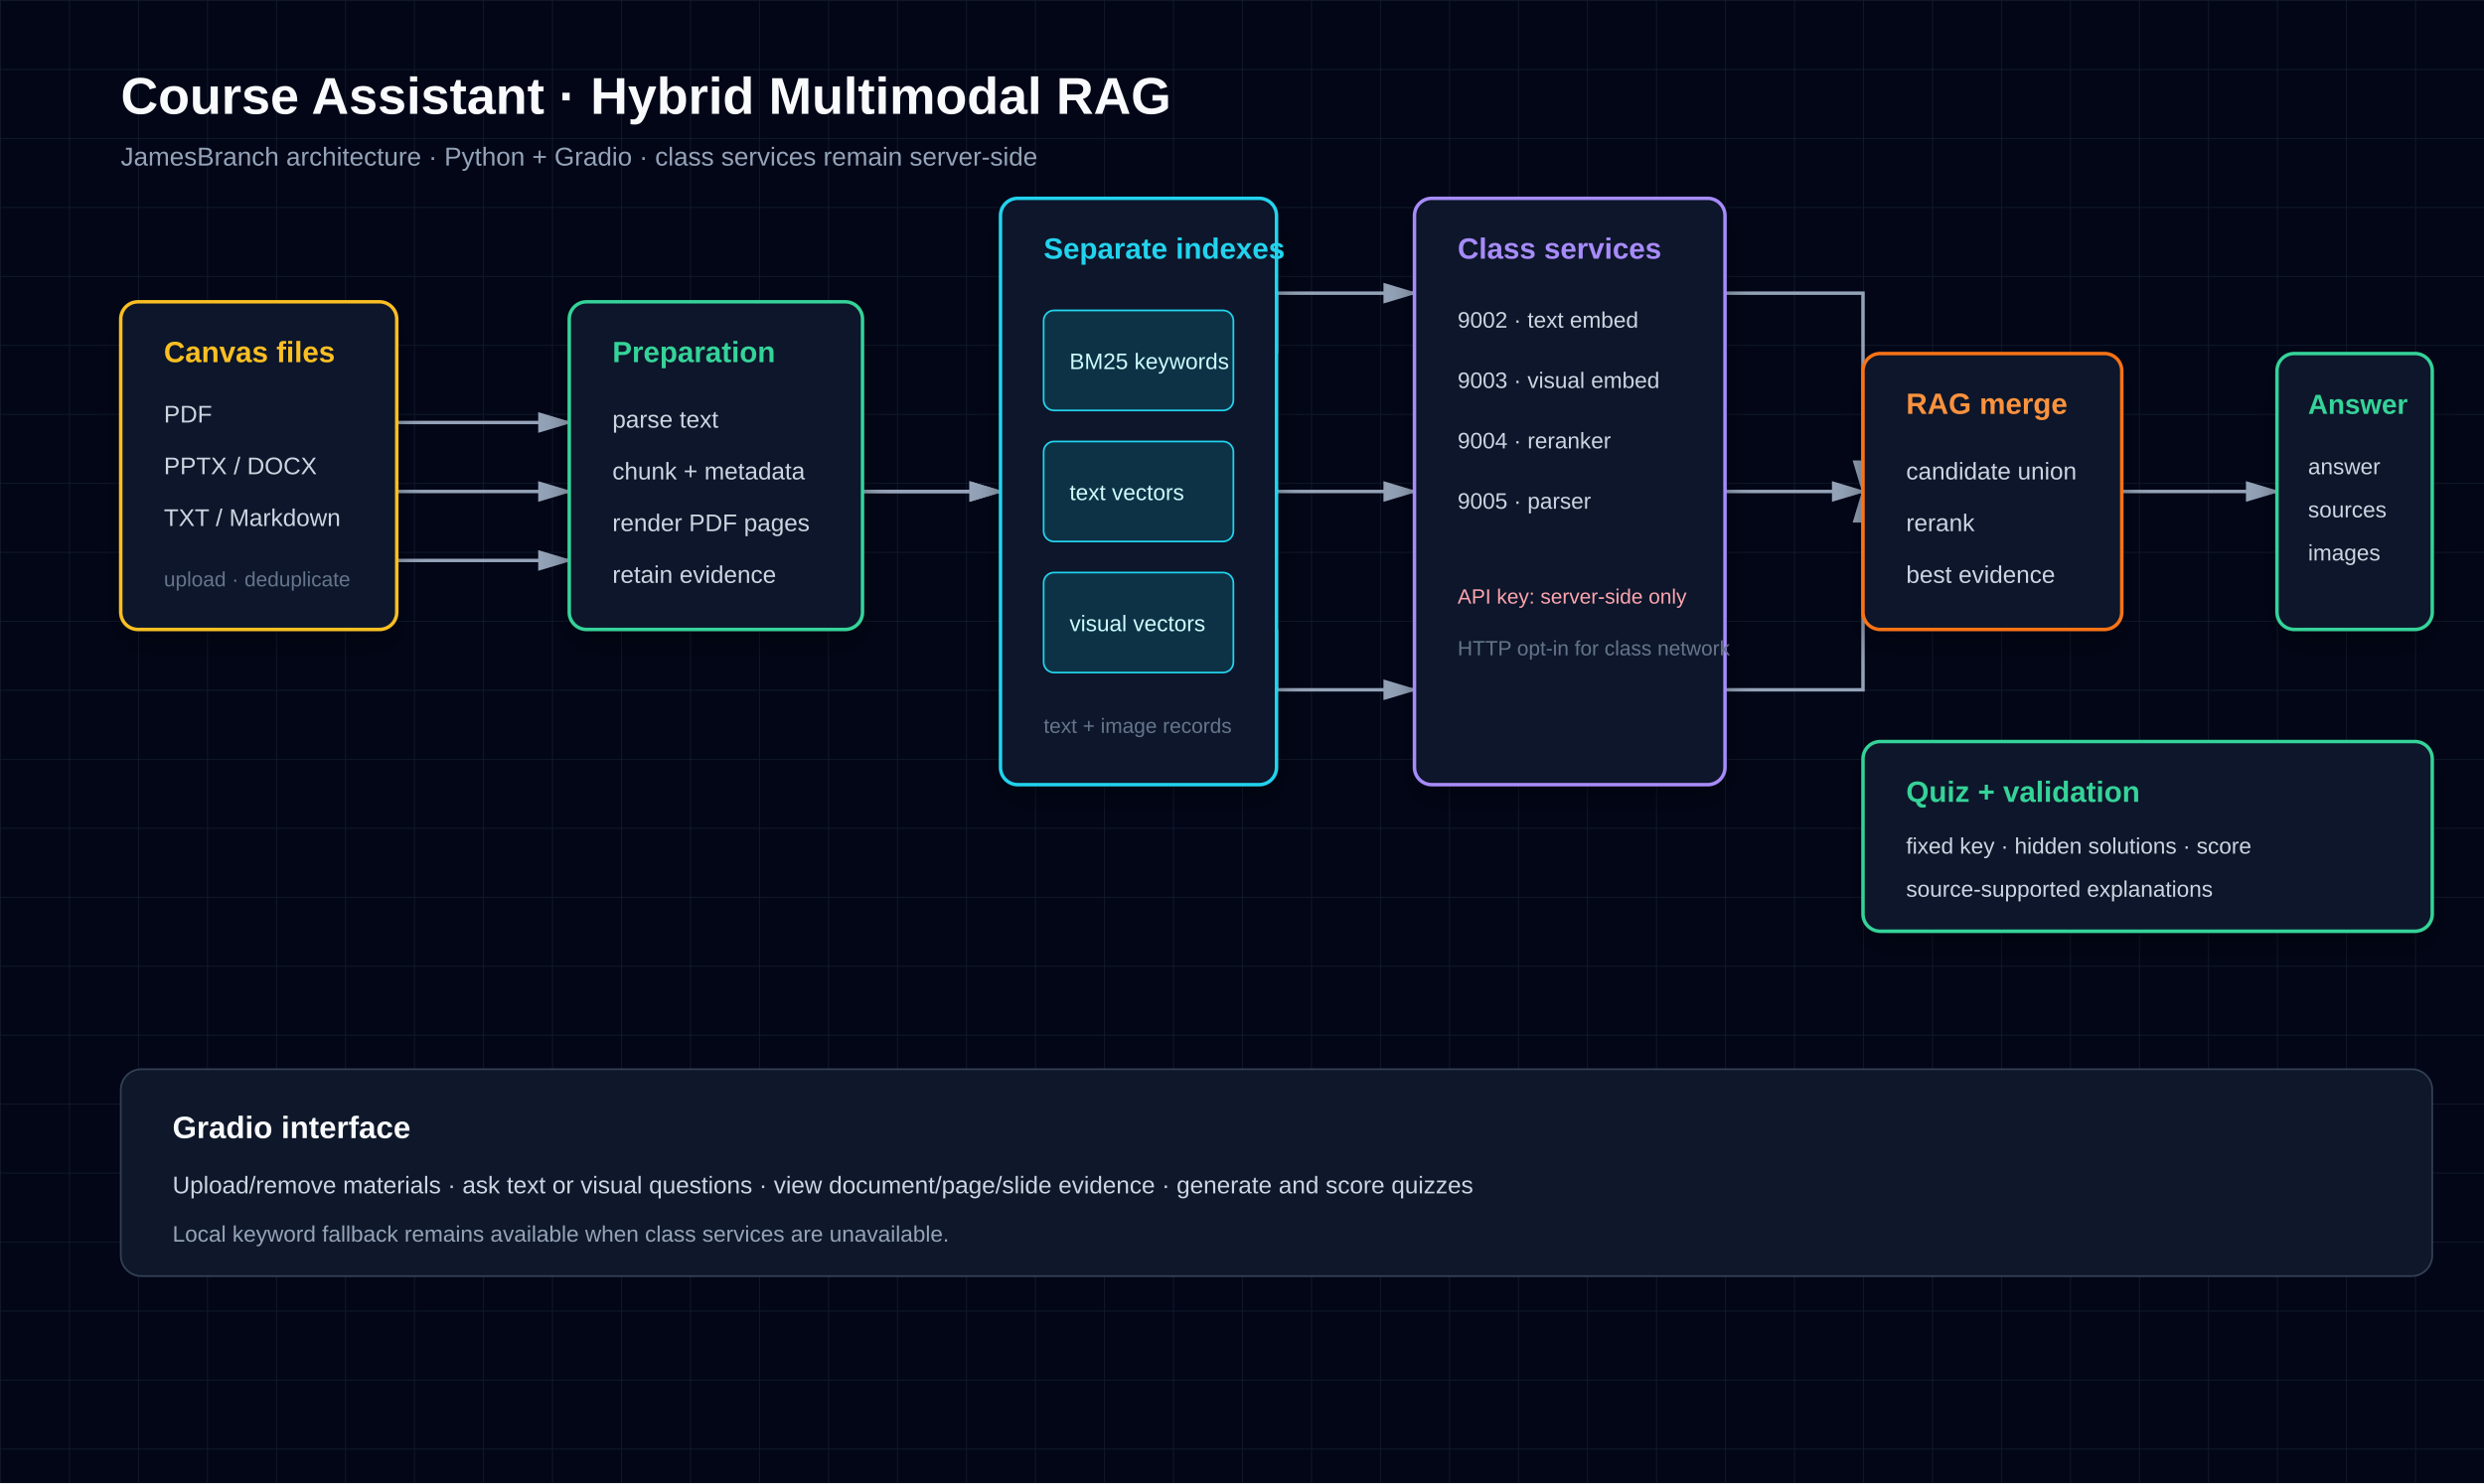
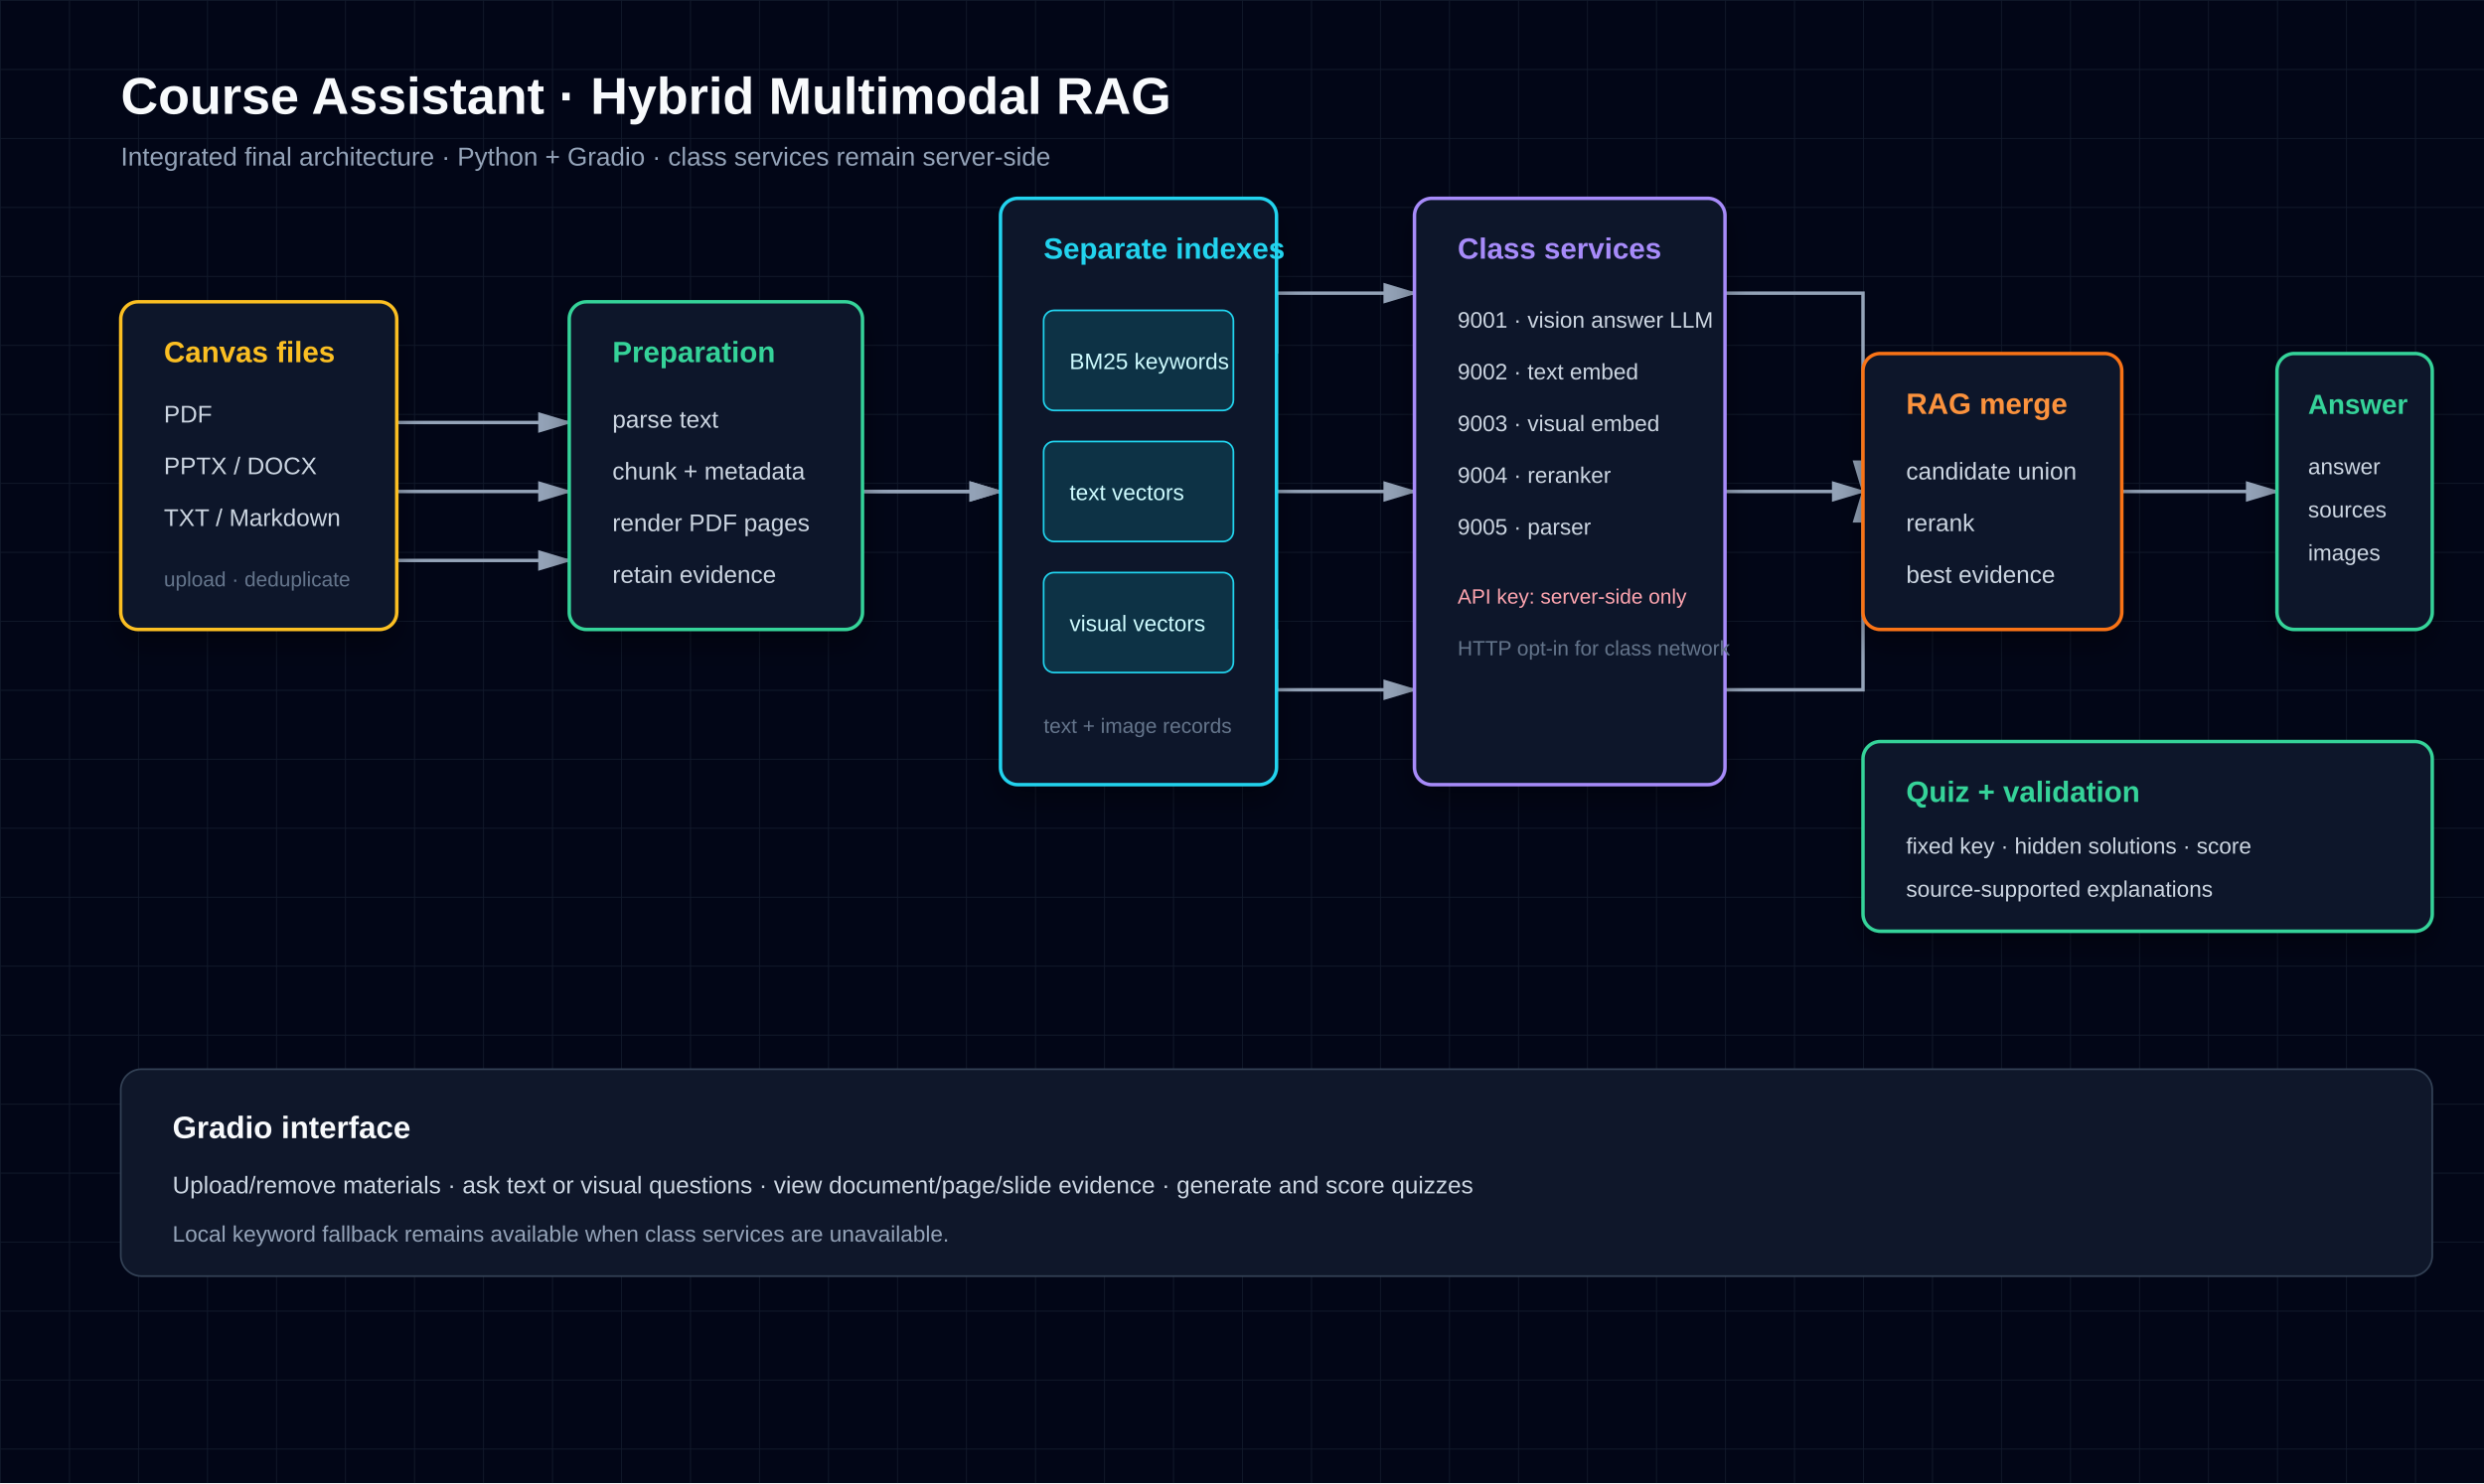
<svg xmlns="http://www.w3.org/2000/svg" width="1440" height="860" viewBox="0 0 1440 860" role="img" aria-labelledby="title desc">
  <defs>
    <pattern id="grid" width="40" height="40" patternUnits="userSpaceOnUse">
      <path d="M40 0H0V40" fill="none" stroke="#1e293b" stroke-width="1" />
    </pattern>
    <marker id="arrow" markerWidth="10" markerHeight="10" refX="9" refY="3" orient="auto">
      <path d="M0 0L10 3L0 6Z" fill="#94a3b8" />
    </marker>
    <filter id="shadow" x="-20%" y="-20%" width="140%" height="140%">
      <feDropShadow dx="0" dy="8" stdDeviation="8" flood-color="#000" flood-opacity=".35" />
    </filter>
  </defs>
  <rect width="1440" height="860" fill="#020617" />
  <rect width="1440" height="860" fill="url(#grid)" opacity=".55" />
  <text x="70" y="66" fill="#f8fafc" font-family="Arial, sans-serif" font-size="30" font-weight="700">Course Assistant · Hybrid Multimodal RAG</text>
-   <text x="70" y="96" fill="#94a3b8" font-family="Arial, sans-serif" font-size="15">JamesBranch architecture · Python + Gradio · class services remain server-side</text>
+   <text x="70" y="96" fill="#94a3b8" font-family="Arial, sans-serif" font-size="15">Integrated final architecture · Python + Gradio · class services remain server-side</text>
  <g stroke="#94a3b8" stroke-width="2" fill="none" marker-end="url(#arrow)">
    <path d="M230 245H330" />
    <path d="M230 285H330" />
    <path d="M230 325H330" />
    <path d="M500 285H580" />
    <path d="M500 285H580" />
    <path d="M740 205V170H820" />
    <path d="M740 285H820" />
    <path d="M740 365V400H820" />
    <path d="M1000 170H1080V285" />
    <path d="M1000 285H1080" />
    <path d="M1000 400H1080V285" />
    <path d="M1230 285H1320" />
    <path d="M1230 470H1320" />
  </g>
  <g filter="url(#shadow)">
    <rect x="70" y="175" width="160" height="190" rx="10" fill="#0f172a" stroke="#fbbf24" stroke-width="2" />
    <text x="95" y="210" fill="#fbbf24" font-size="17" font-family="Arial" font-weight="700">Canvas files</text>
    <text x="95" y="245" fill="#cbd5e1" font-size="14" font-family="Arial">PDF</text>
    <text x="95" y="275" fill="#cbd5e1" font-size="14" font-family="Arial">PPTX / DOCX</text>
    <text x="95" y="305" fill="#cbd5e1" font-size="14" font-family="Arial">TXT / Markdown</text>
    <text x="95" y="340" fill="#64748b" font-size="12" font-family="Arial">upload · deduplicate</text>
    <rect x="330" y="175" width="170" height="190" rx="10" fill="#0f172a" stroke="#34d399" stroke-width="2" />
    <text x="355" y="210" fill="#34d399" font-size="17" font-family="Arial" font-weight="700">Preparation</text>
    <text x="355" y="248" fill="#cbd5e1" font-size="14" font-family="Arial">parse text</text>
    <text x="355" y="278" fill="#cbd5e1" font-size="14" font-family="Arial">chunk + metadata</text>
    <text x="355" y="308" fill="#cbd5e1" font-size="14" font-family="Arial">render PDF pages</text>
    <text x="355" y="338" fill="#cbd5e1" font-size="14" font-family="Arial">retain evidence</text>
    <rect x="580" y="115" width="160" height="340" rx="10" fill="#0f172a" stroke="#22d3ee" stroke-width="2" />
    <text x="605" y="150" fill="#22d3ee" font-size="17" font-family="Arial" font-weight="700">Separate indexes</text>
    <rect x="605" y="180" width="110" height="58" rx="6" fill="#083344" stroke="#22d3ee" />
    <text x="620" y="214" fill="#cffafe" font-size="13" font-family="Arial">BM25 keywords</text>
    <rect x="605" y="256" width="110" height="58" rx="6" fill="#083344" stroke="#22d3ee" />
    <text x="620" y="290" fill="#cffafe" font-size="13" font-family="Arial">text vectors</text>
    <rect x="605" y="332" width="110" height="58" rx="6" fill="#083344" stroke="#22d3ee" />
    <text x="620" y="366" fill="#cffafe" font-size="13" font-family="Arial">visual vectors</text>
    <text x="605" y="425" fill="#64748b" font-size="12" font-family="Arial">text + image records</text>
    <rect x="820" y="115" width="180" height="340" rx="10" fill="#0f172a" stroke="#a78bfa" stroke-width="2" />
    <text x="845" y="150" fill="#a78bfa" font-size="17" font-family="Arial" font-weight="700">Class services</text>
-     <text x="845" y="190" fill="#cbd5e1" font-size="13" font-family="Arial">9002 · text embed</text>
-     <text x="845" y="225" fill="#cbd5e1" font-size="13" font-family="Arial">9003 · visual embed</text>
-     <text x="845" y="260" fill="#cbd5e1" font-size="13" font-family="Arial">9004 · reranker</text>
-     <text x="845" y="295" fill="#cbd5e1" font-size="13" font-family="Arial">9005 · parser</text>
+     <text x="845" y="190" fill="#cbd5e1" font-size="13" font-family="Arial">9001 · vision answer LLM</text>
+     <text x="845" y="220" fill="#cbd5e1" font-size="13" font-family="Arial">9002 · text embed</text>
+     <text x="845" y="250" fill="#cbd5e1" font-size="13" font-family="Arial">9003 · visual embed</text>
+     <text x="845" y="280" fill="#cbd5e1" font-size="13" font-family="Arial">9004 · reranker</text>
+     <text x="845" y="310" fill="#cbd5e1" font-size="13" font-family="Arial">9005 · parser</text>
    <text x="845" y="350" fill="#fda4af" font-size="12" font-family="Arial">API key: server-side only</text>
    <text x="845" y="380" fill="#64748b" font-size="12" font-family="Arial">HTTP opt-in for class network</text>
    <rect x="1080" y="205" width="150" height="160" rx="10" fill="#0f172a" stroke="#f97316" stroke-width="2" />
    <text x="1105" y="240" fill="#fb923c" font-size="17" font-family="Arial" font-weight="700">RAG merge</text>
    <text x="1105" y="278" fill="#cbd5e1" font-size="14" font-family="Arial">candidate union</text>
    <text x="1105" y="308" fill="#cbd5e1" font-size="14" font-family="Arial">rerank</text>
    <text x="1105" y="338" fill="#cbd5e1" font-size="14" font-family="Arial">best evidence</text>
    <rect x="1320" y="205" width="90" height="160" rx="10" fill="#0f172a" stroke="#34d399" stroke-width="2" />
    <text x="1338" y="240" fill="#34d399" font-size="16" font-family="Arial" font-weight="700">Answer</text>
    <text x="1338" y="275" fill="#cbd5e1" font-size="13" font-family="Arial">answer</text>
    <text x="1338" y="300" fill="#cbd5e1" font-size="13" font-family="Arial">sources</text>
    <text x="1338" y="325" fill="#cbd5e1" font-size="13" font-family="Arial">images</text>
    <rect x="1080" y="430" width="330" height="110" rx="10" fill="#0f172a" stroke="#34d399" stroke-width="2" />
    <text x="1105" y="465" fill="#34d399" font-size="17" font-family="Arial" font-weight="700">Quiz + validation</text>
    <text x="1105" y="495" fill="#cbd5e1" font-size="13" font-family="Arial">fixed key · hidden solutions · score</text>
    <text x="1105" y="520" fill="#cbd5e1" font-size="13" font-family="Arial">source-supported explanations</text>
  </g>
  <rect x="70" y="620" width="1340" height="120" rx="12" fill="#0f172a" stroke="#334155" />
  <text x="100" y="660" fill="#f8fafc" font-size="18" font-family="Arial" font-weight="700">Gradio interface</text>
  <text x="100" y="692" fill="#cbd5e1" font-size="14" font-family="Arial">Upload/remove materials · ask text or visual questions · view document/page/slide evidence · generate and score quizzes</text>
  <text x="100" y="720" fill="#94a3b8" font-size="13" font-family="Arial">Local keyword fallback remains available when class services are unavailable.</text>
</svg>
